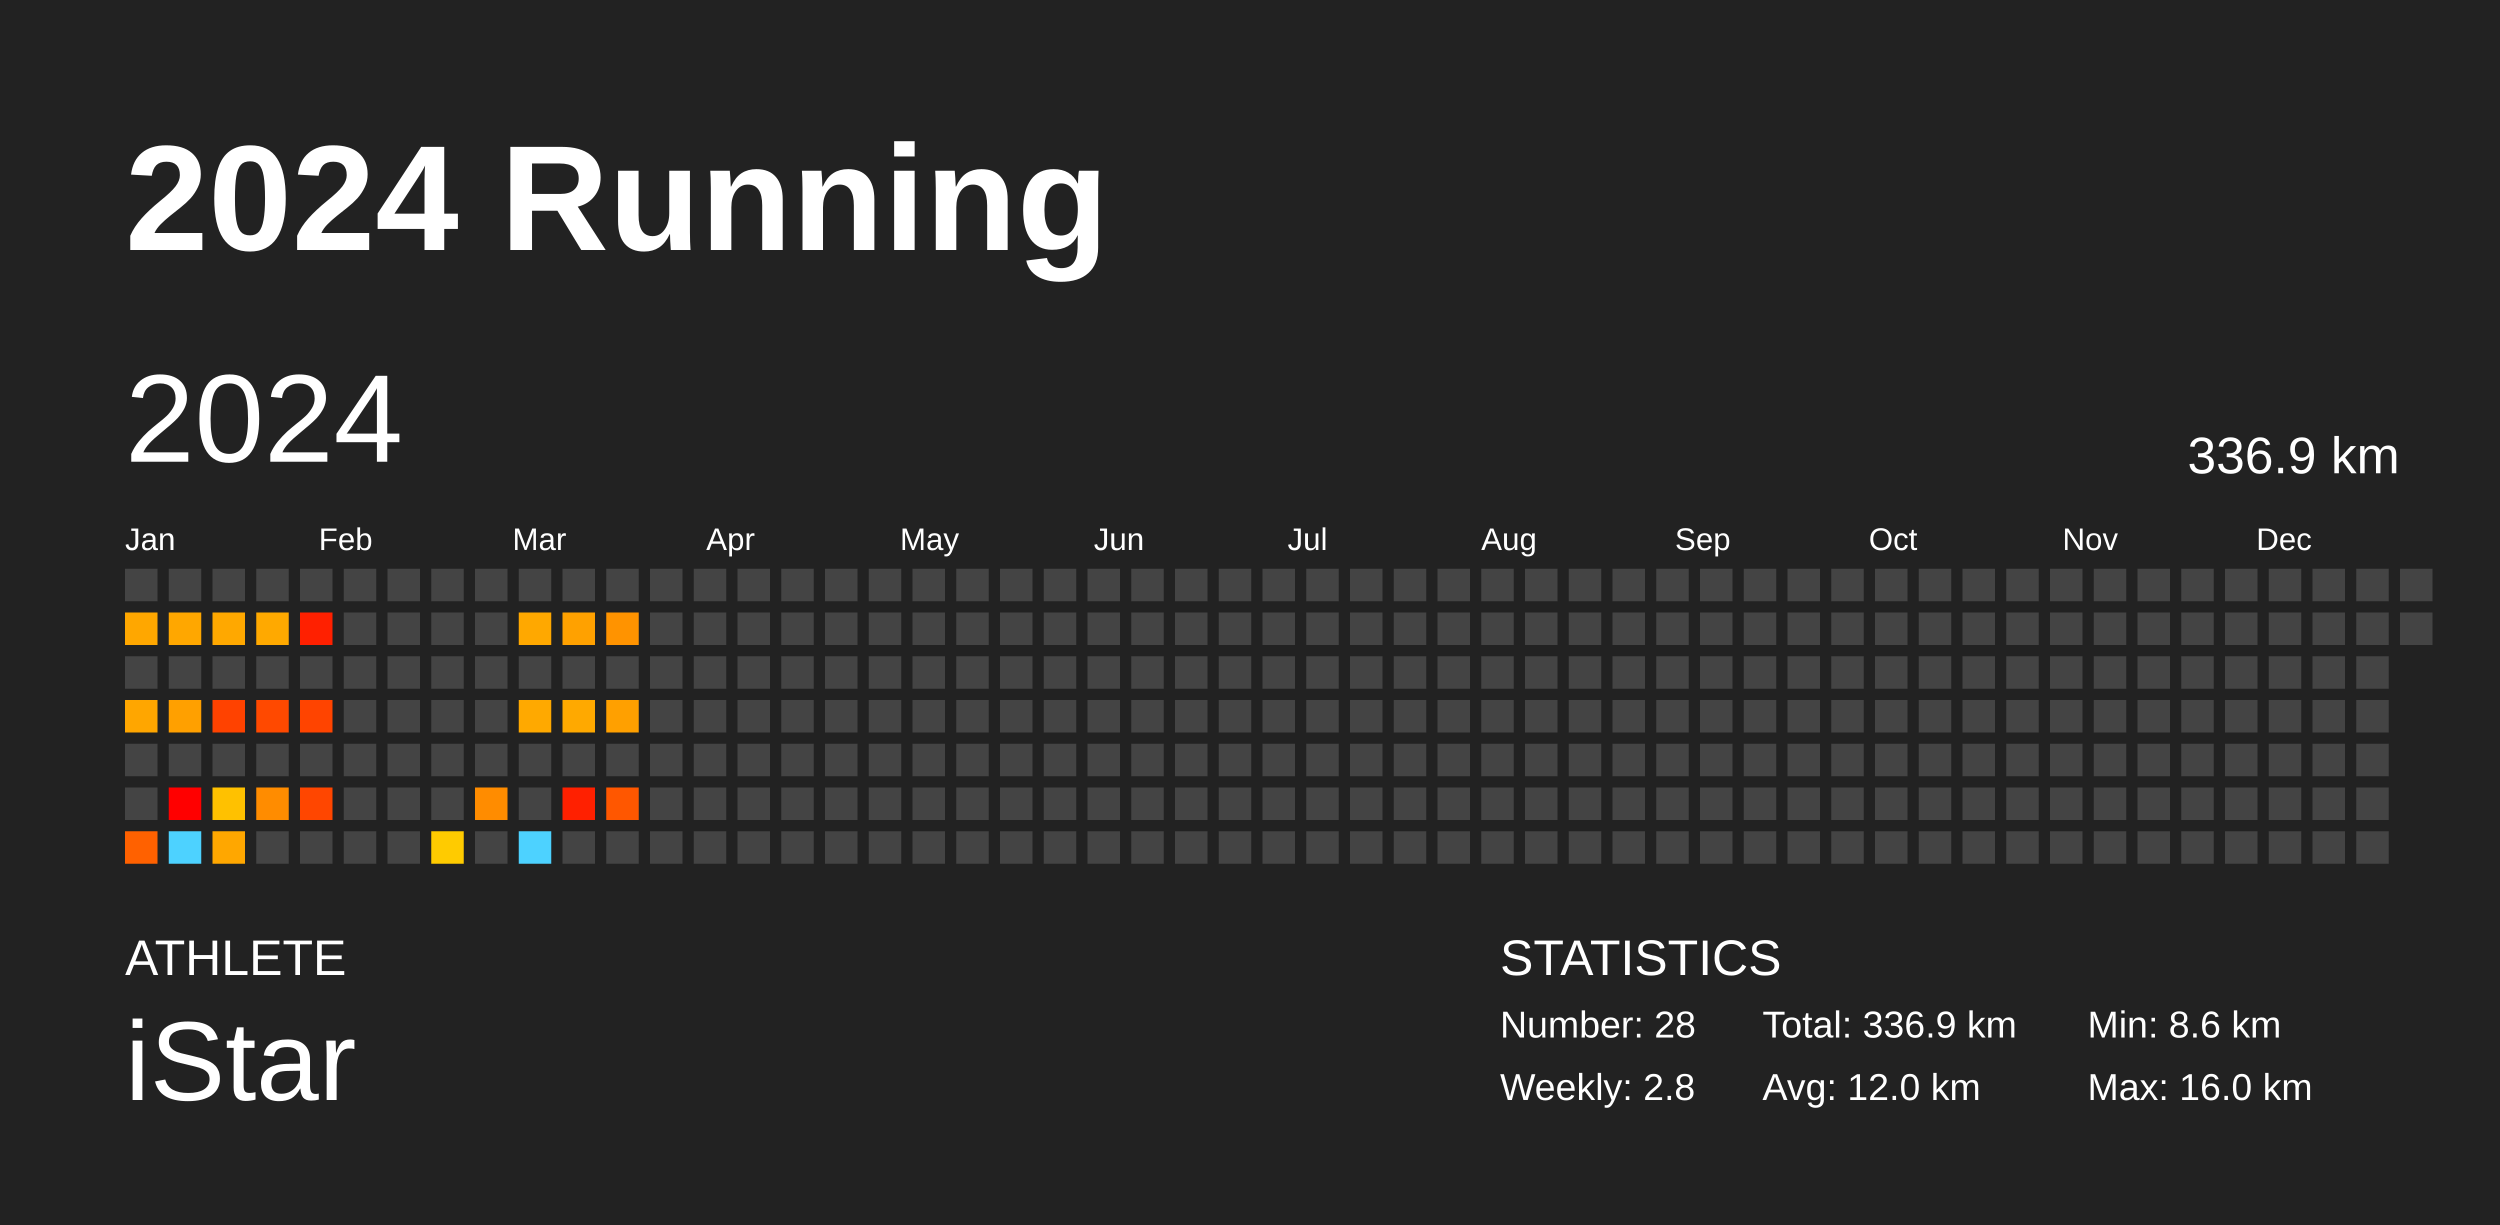
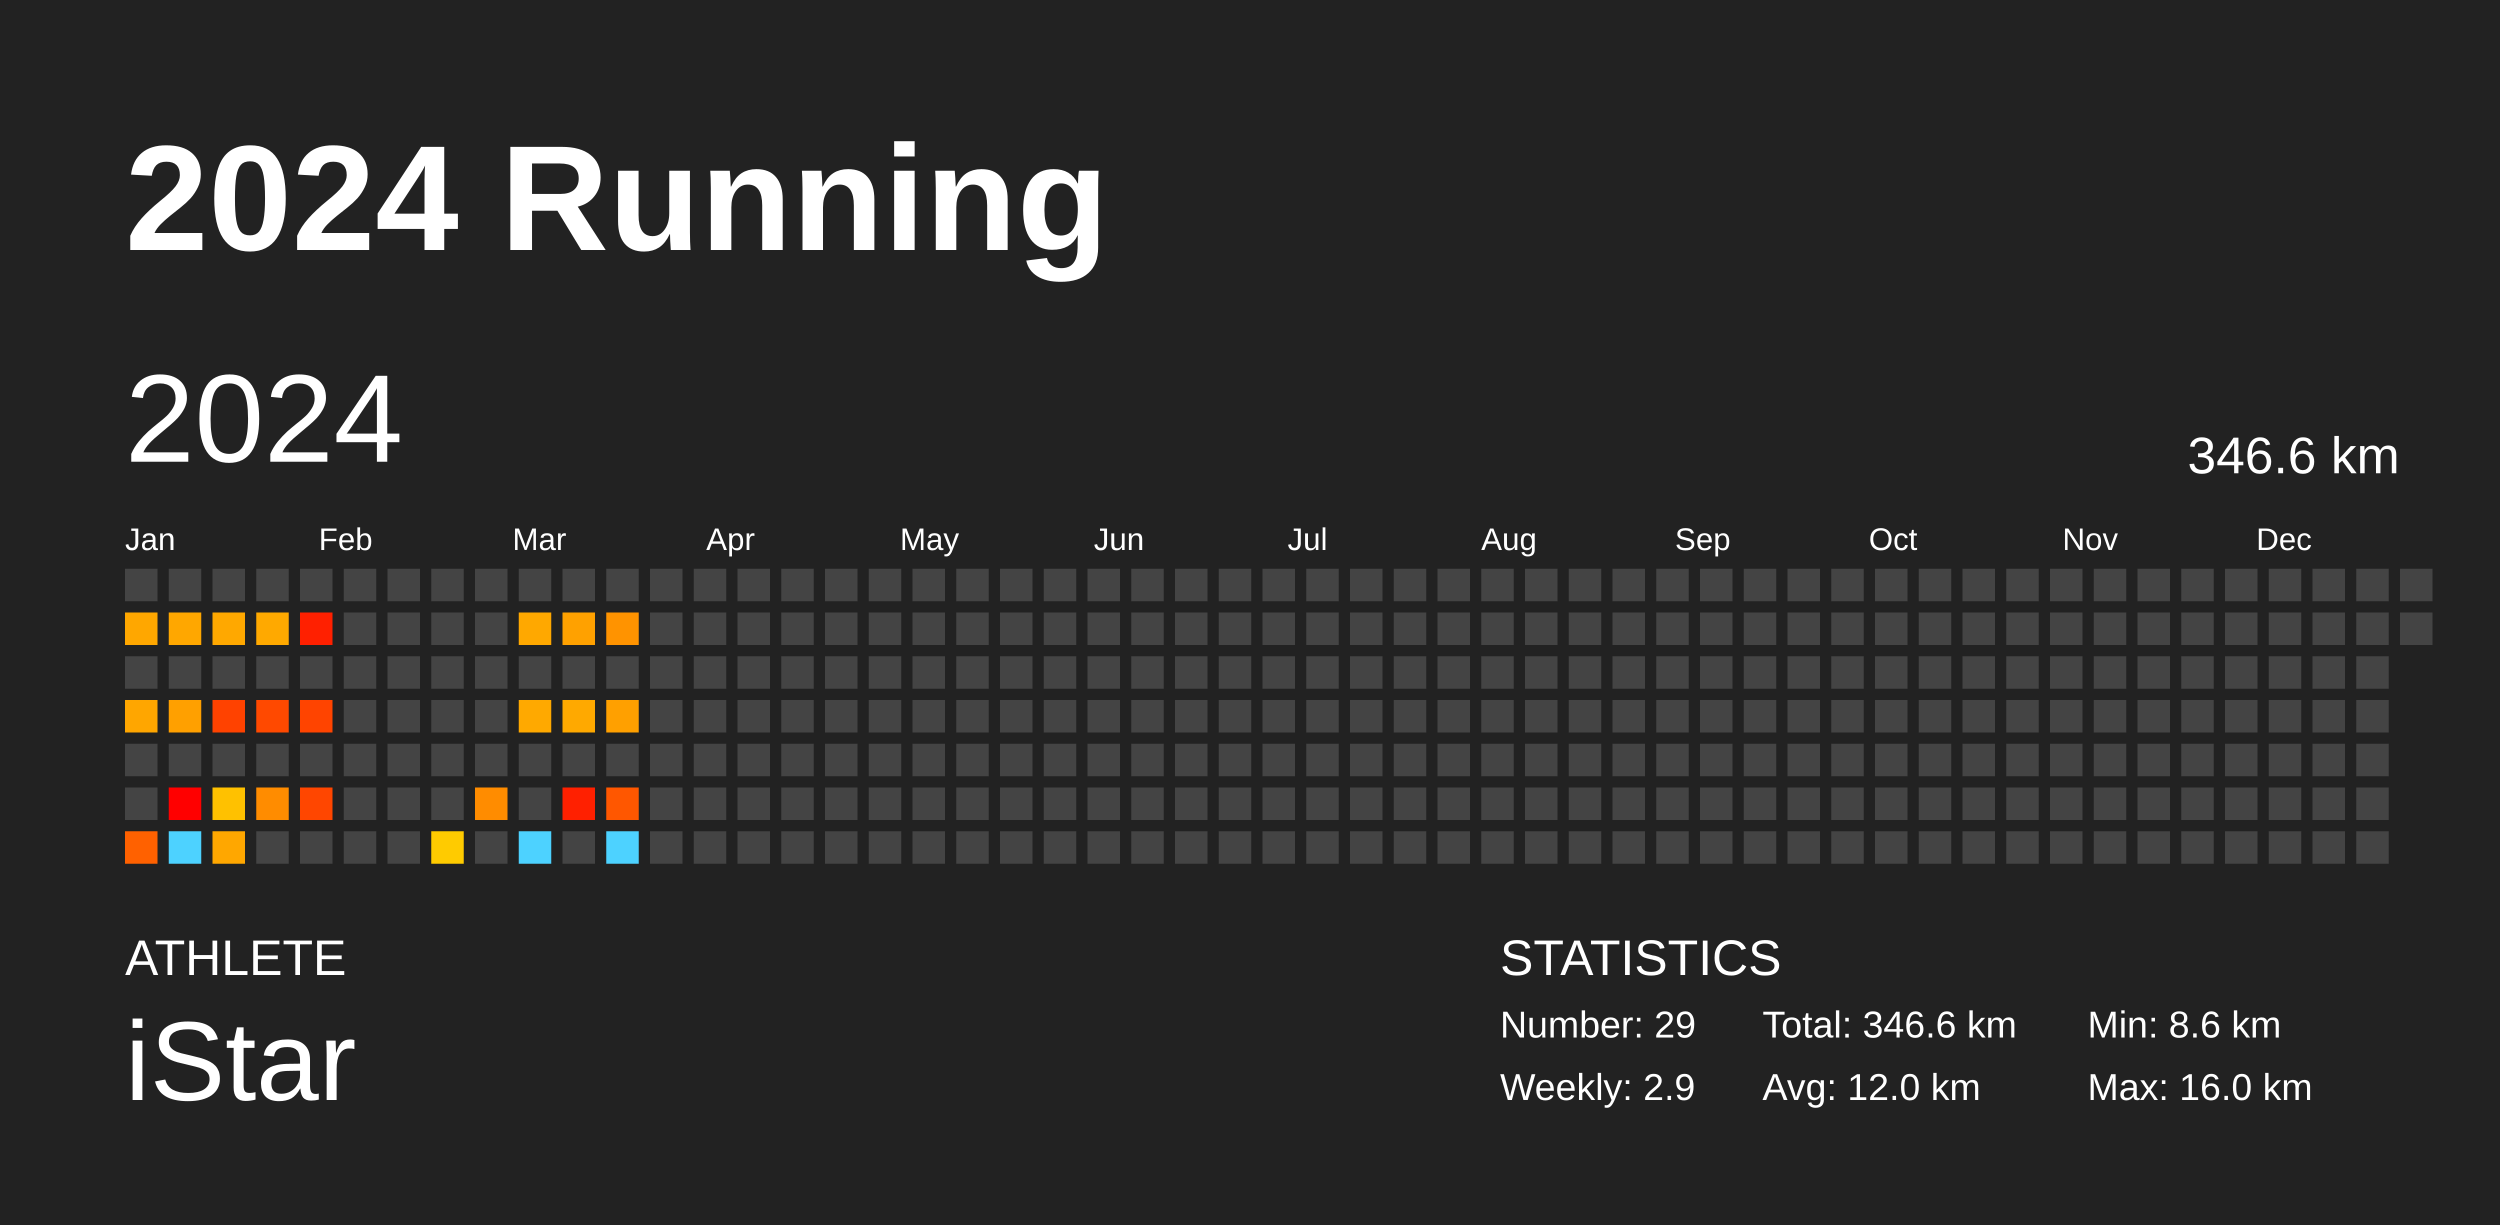
<svg xmlns="http://www.w3.org/2000/svg" baseProfile="full" height="98mm" version="1.1" viewBox="0,0,200,98" width="200mm">
  <defs />
  <rect fill="#222222" height="98" width="200" x="0" y="0" />
  <text fill="#FFFFFF" style="font-size:12px; font-family:Arial; font-weight:bold;" x="10" y="20">2024 Running</text>
  <text fill="#FFFFFF" style="font-size:4px; font-family:Arial" x="10" y="78">ATHLETE</text>
  <text fill="#FFFFFF" style="font-size:9px; font-family:Arial" x="10" y="88">iStar</text>
  <text fill="#FFFFFF" style="font-size:4px; font-family:Arial" x="120" y="78">STATISTICS</text>
-   <text fill="#FFFFFF" style="font-size:3px; font-family:Arial" x="120" y="83">Number: 28</text>
-   <text fill="#FFFFFF" style="font-size:3px; font-family:Arial" x="120" y="88">Weekly: 2.8</text>
-   <text fill="#FFFFFF" style="font-size:3px; font-family:Arial" x="141" y="83">Total: 336.9 km</text>
+   <text fill="#FFFFFF" style="font-size:3px; font-family:Arial" x="120" y="83">Number: 29</text>
+   <text fill="#FFFFFF" style="font-size:3px; font-family:Arial" x="120" y="88">Weekly: 2.9</text>
+   <text fill="#FFFFFF" style="font-size:3px; font-family:Arial" x="141" y="83">Total: 346.6 km</text>
  <text fill="#FFFFFF" style="font-size:3px; font-family:Arial" x="141" y="88">Avg: 12.0 km</text>
  <text fill="#FFFFFF" style="font-size:3px; font-family:Arial" x="167" y="83">Min: 8.6 km</text>
  <text fill="#FFFFFF" style="font-size:3px; font-family:Arial" x="167" y="88">Max: 16.0 km</text>
  <text dominant-baseline="hanging" fill="#FFFFFF" style="font-size:10.0px; font-family:Arial;" x="10" y="30">2024</text>
-   <text dominant-baseline="hanging" fill="#FFFFFF" style="font-size:4.125px; font-family:Arial;" x="175" y="35">336.9 km</text>
+   <text dominant-baseline="hanging" fill="#FFFFFF" style="font-size:4.125px; font-family:Arial;" x="175" y="35">346.6 km</text>
  <text fill="#FFFFFF" style="font-size:2.5px; font-family:Arial" x="10.0" y="44">Jan</text>
  <text fill="#FFFFFF" style="font-size:2.5px; font-family:Arial" x="25.5" y="44">Feb</text>
  <text fill="#FFFFFF" style="font-size:2.5px; font-family:Arial" x="41.0" y="44">Mar</text>
  <text fill="#FFFFFF" style="font-size:2.5px; font-family:Arial" x="56.5" y="44">Apr</text>
  <text fill="#FFFFFF" style="font-size:2.5px; font-family:Arial" x="72.0" y="44">May</text>
  <text fill="#FFFFFF" style="font-size:2.5px; font-family:Arial" x="87.5" y="44">Jun</text>
  <text fill="#FFFFFF" style="font-size:2.5px; font-family:Arial" x="103.0" y="44">Jul</text>
  <text fill="#FFFFFF" style="font-size:2.5px; font-family:Arial" x="118.5" y="44">Aug</text>
  <text fill="#FFFFFF" style="font-size:2.5px; font-family:Arial" x="134.0" y="44">Sep</text>
  <text fill="#FFFFFF" style="font-size:2.5px; font-family:Arial" x="149.5" y="44">Oct</text>
  <text fill="#FFFFFF" style="font-size:2.5px; font-family:Arial" x="165.0" y="44">Nov</text>
  <text fill="#FFFFFF" style="font-size:2.5px; font-family:Arial" x="180.5" y="44">Dec</text>
  <rect fill="#444444" height="2.6" width="2.6" x="10.0" y="45.5" />
  <rect fill="#ffa700" height="2.6" width="2.6" x="10.0" y="49.0" />
  <rect fill="#444444" height="2.6" width="2.6" x="10.0" y="52.5" />
  <rect fill="#ffa600" height="2.6" width="2.6" x="10.0" y="56.0" />
  <rect fill="#444444" height="2.6" width="2.6" x="10.0" y="59.5" />
  <rect fill="#444444" height="2.6" width="2.6" x="10.0" y="63.0" />
  <rect fill="#ff6100" height="2.6" width="2.6" x="10.0" y="66.5" />
  <rect fill="#444444" height="2.6" width="2.6" x="13.5" y="45.5" />
  <rect fill="#ffa700" height="2.6" width="2.6" x="13.5" y="49.0" />
  <rect fill="#444444" height="2.6" width="2.6" x="13.5" y="52.5" />
  <rect fill="#ffa000" height="2.6" width="2.6" x="13.5" y="56.0" />
  <rect fill="#444444" height="2.6" width="2.6" x="13.5" y="59.5" />
  <rect fill="#ff0000" height="2.6" width="2.6" x="13.5" y="63.0" />
  <rect fill="#4dd2ff" height="2.6" width="2.6" x="13.5" y="66.5" />
  <rect fill="#444444" height="2.6" width="2.6" x="17.0" y="45.5" />
  <rect fill="#ffa800" height="2.6" width="2.6" x="17.0" y="49.0" />
  <rect fill="#444444" height="2.6" width="2.6" x="17.0" y="52.5" />
  <rect fill="#ff4200" height="2.6" width="2.6" x="17.0" y="56.0" />
  <rect fill="#444444" height="2.6" width="2.6" x="17.0" y="59.5" />
  <rect fill="#ffc100" height="2.6" width="2.6" x="17.0" y="63.0" />
  <rect fill="#ffa700" height="2.6" width="2.6" x="17.0" y="66.5" />
  <rect fill="#444444" height="2.6" width="2.6" x="20.5" y="45.5" />
  <rect fill="#ffa900" height="2.6" width="2.6" x="20.5" y="49.0" />
  <rect fill="#444444" height="2.6" width="2.6" x="20.5" y="52.5" />
  <rect fill="#ff4900" height="2.6" width="2.6" x="20.5" y="56.0" />
  <rect fill="#444444" height="2.6" width="2.6" x="20.5" y="59.5" />
  <rect fill="#ff8c00" height="2.6" width="2.6" x="20.5" y="63.0" />
  <rect fill="#444444" height="2.6" width="2.6" x="20.5" y="66.5" />
  <rect fill="#444444" height="2.6" width="2.6" x="24.0" y="45.5" />
  <rect fill="#ff2000" height="2.6" width="2.6" x="24.0" y="49.0" />
  <rect fill="#444444" height="2.6" width="2.6" x="24.0" y="52.5" />
  <rect fill="#ff4400" height="2.6" width="2.6" x="24.0" y="56.0" />
  <rect fill="#444444" height="2.6" width="2.6" x="24.0" y="59.5" />
  <rect fill="#ff4600" height="2.6" width="2.6" x="24.0" y="63.0" />
  <rect fill="#444444" height="2.6" width="2.6" x="24.0" y="66.5" />
  <rect fill="#444444" height="2.6" width="2.6" x="27.5" y="45.5" />
  <rect fill="#444444" height="2.6" width="2.6" x="27.5" y="49.0" />
  <rect fill="#444444" height="2.6" width="2.6" x="27.5" y="52.5" />
  <rect fill="#444444" height="2.6" width="2.6" x="27.5" y="56.0" />
  <rect fill="#444444" height="2.6" width="2.6" x="27.5" y="59.5" />
  <rect fill="#444444" height="2.6" width="2.6" x="27.5" y="63.0" />
  <rect fill="#444444" height="2.6" width="2.6" x="27.5" y="66.5" />
  <rect fill="#444444" height="2.6" width="2.6" x="31.0" y="45.5" />
  <rect fill="#444444" height="2.6" width="2.6" x="31.0" y="49.0" />
  <rect fill="#444444" height="2.6" width="2.6" x="31.0" y="52.5" />
  <rect fill="#444444" height="2.6" width="2.6" x="31.0" y="56.0" />
  <rect fill="#444444" height="2.6" width="2.6" x="31.0" y="59.5" />
  <rect fill="#444444" height="2.6" width="2.6" x="31.0" y="63.0" />
  <rect fill="#444444" height="2.6" width="2.6" x="31.0" y="66.5" />
  <rect fill="#444444" height="2.6" width="2.6" x="34.5" y="45.5" />
  <rect fill="#444444" height="2.6" width="2.6" x="34.5" y="49.0" />
  <rect fill="#444444" height="2.6" width="2.6" x="34.5" y="52.5" />
  <rect fill="#444444" height="2.6" width="2.6" x="34.5" y="56.0" />
  <rect fill="#444444" height="2.6" width="2.6" x="34.5" y="59.5" />
  <rect fill="#444444" height="2.6" width="2.6" x="34.5" y="63.0" />
  <rect fill="#ffcb00" height="2.6" width="2.6" x="34.5" y="66.5" />
  <rect fill="#444444" height="2.6" width="2.6" x="38.0" y="45.5" />
  <rect fill="#444444" height="2.6" width="2.6" x="38.0" y="49.0" />
  <rect fill="#444444" height="2.6" width="2.6" x="38.0" y="52.5" />
  <rect fill="#444444" height="2.6" width="2.6" x="38.0" y="56.0" />
  <rect fill="#444444" height="2.6" width="2.6" x="38.0" y="59.5" />
  <rect fill="#ff8c00" height="2.6" width="2.6" x="38.0" y="63.0" />
  <rect fill="#444444" height="2.6" width="2.6" x="38.0" y="66.5" />
  <rect fill="#444444" height="2.6" width="2.6" x="41.5" y="45.5" />
  <rect fill="#ffa800" height="2.6" width="2.6" x="41.5" y="49.0" />
  <rect fill="#444444" height="2.6" width="2.6" x="41.5" y="52.5" />
  <rect fill="#ffa900" height="2.6" width="2.6" x="41.5" y="56.0" />
  <rect fill="#444444" height="2.6" width="2.6" x="41.5" y="59.5" />
  <rect fill="#444444" height="2.6" width="2.6" x="41.5" y="63.0" />
  <rect fill="#4dd2ff" height="2.6" width="2.6" x="41.5" y="66.5" />
  <rect fill="#444444" height="2.6" width="2.6" x="45.0" y="45.5" />
  <rect fill="#ffa100" height="2.6" width="2.6" x="45.0" y="49.0" />
  <rect fill="#444444" height="2.6" width="2.6" x="45.0" y="52.5" />
  <rect fill="#ffa900" height="2.6" width="2.6" x="45.0" y="56.0" />
  <rect fill="#444444" height="2.6" width="2.6" x="45.0" y="59.5" />
  <rect fill="#ff2000" height="2.6" width="2.6" x="45.0" y="63.0" />
  <rect fill="#444444" height="2.6" width="2.6" x="45.0" y="66.5" />
  <rect fill="#444444" height="2.6" width="2.6" x="48.5" y="45.5" />
  <rect fill="#ff9300" height="2.6" width="2.6" x="48.5" y="49.0" />
  <rect fill="#444444" height="2.6" width="2.6" x="48.5" y="52.5" />
  <rect fill="#ffa000" height="2.6" width="2.6" x="48.5" y="56.0" />
  <rect fill="#444444" height="2.6" width="2.6" x="48.5" y="59.5" />
  <rect fill="#ff5700" height="2.6" width="2.6" x="48.5" y="63.0" />
-   <rect fill="#444444" height="2.6" width="2.6" x="48.5" y="66.5" />
+   <rect fill="#4dd2ff" height="2.6" width="2.6" x="48.5" y="66.5" />
  <rect fill="#444444" height="2.6" width="2.6" x="52.0" y="45.5" />
  <rect fill="#444444" height="2.6" width="2.6" x="52.0" y="49.0" />
  <rect fill="#444444" height="2.6" width="2.6" x="52.0" y="52.5" />
  <rect fill="#444444" height="2.6" width="2.6" x="52.0" y="56.0" />
  <rect fill="#444444" height="2.6" width="2.6" x="52.0" y="59.5" />
  <rect fill="#444444" height="2.6" width="2.6" x="52.0" y="63.0" />
  <rect fill="#444444" height="2.6" width="2.6" x="52.0" y="66.5" />
  <rect fill="#444444" height="2.6" width="2.6" x="55.5" y="45.5" />
  <rect fill="#444444" height="2.6" width="2.6" x="55.5" y="49.0" />
  <rect fill="#444444" height="2.6" width="2.6" x="55.5" y="52.5" />
  <rect fill="#444444" height="2.6" width="2.6" x="55.5" y="56.0" />
  <rect fill="#444444" height="2.6" width="2.6" x="55.5" y="59.5" />
  <rect fill="#444444" height="2.6" width="2.6" x="55.5" y="63.0" />
  <rect fill="#444444" height="2.6" width="2.6" x="55.5" y="66.5" />
  <rect fill="#444444" height="2.6" width="2.6" x="59.0" y="45.5" />
  <rect fill="#444444" height="2.6" width="2.6" x="59.0" y="49.0" />
  <rect fill="#444444" height="2.6" width="2.6" x="59.0" y="52.5" />
  <rect fill="#444444" height="2.6" width="2.6" x="59.0" y="56.0" />
  <rect fill="#444444" height="2.6" width="2.6" x="59.0" y="59.5" />
  <rect fill="#444444" height="2.6" width="2.6" x="59.0" y="63.0" />
  <rect fill="#444444" height="2.6" width="2.6" x="59.0" y="66.5" />
  <rect fill="#444444" height="2.6" width="2.6" x="62.5" y="45.5" />
  <rect fill="#444444" height="2.6" width="2.6" x="62.5" y="49.0" />
  <rect fill="#444444" height="2.6" width="2.6" x="62.5" y="52.5" />
  <rect fill="#444444" height="2.6" width="2.6" x="62.5" y="56.0" />
  <rect fill="#444444" height="2.6" width="2.6" x="62.5" y="59.5" />
  <rect fill="#444444" height="2.6" width="2.6" x="62.5" y="63.0" />
  <rect fill="#444444" height="2.6" width="2.6" x="62.5" y="66.5" />
  <rect fill="#444444" height="2.6" width="2.6" x="66.0" y="45.5" />
  <rect fill="#444444" height="2.6" width="2.6" x="66.0" y="49.0" />
  <rect fill="#444444" height="2.6" width="2.6" x="66.0" y="52.5" />
  <rect fill="#444444" height="2.6" width="2.6" x="66.0" y="56.0" />
  <rect fill="#444444" height="2.6" width="2.6" x="66.0" y="59.5" />
  <rect fill="#444444" height="2.6" width="2.6" x="66.0" y="63.0" />
  <rect fill="#444444" height="2.6" width="2.6" x="66.0" y="66.5" />
  <rect fill="#444444" height="2.6" width="2.6" x="69.5" y="45.5" />
  <rect fill="#444444" height="2.6" width="2.6" x="69.5" y="49.0" />
  <rect fill="#444444" height="2.6" width="2.6" x="69.5" y="52.5" />
  <rect fill="#444444" height="2.6" width="2.6" x="69.5" y="56.0" />
  <rect fill="#444444" height="2.6" width="2.6" x="69.5" y="59.5" />
  <rect fill="#444444" height="2.6" width="2.6" x="69.5" y="63.0" />
  <rect fill="#444444" height="2.6" width="2.6" x="69.5" y="66.5" />
  <rect fill="#444444" height="2.6" width="2.6" x="73.0" y="45.5" />
  <rect fill="#444444" height="2.6" width="2.6" x="73.0" y="49.0" />
  <rect fill="#444444" height="2.6" width="2.6" x="73.0" y="52.5" />
  <rect fill="#444444" height="2.6" width="2.6" x="73.0" y="56.0" />
  <rect fill="#444444" height="2.6" width="2.6" x="73.0" y="59.5" />
  <rect fill="#444444" height="2.6" width="2.6" x="73.0" y="63.0" />
  <rect fill="#444444" height="2.6" width="2.6" x="73.0" y="66.5" />
  <rect fill="#444444" height="2.6" width="2.6" x="76.5" y="45.5" />
  <rect fill="#444444" height="2.6" width="2.6" x="76.5" y="49.0" />
  <rect fill="#444444" height="2.6" width="2.6" x="76.5" y="52.5" />
  <rect fill="#444444" height="2.6" width="2.6" x="76.5" y="56.0" />
  <rect fill="#444444" height="2.6" width="2.6" x="76.5" y="59.5" />
  <rect fill="#444444" height="2.6" width="2.6" x="76.5" y="63.0" />
  <rect fill="#444444" height="2.6" width="2.6" x="76.5" y="66.5" />
  <rect fill="#444444" height="2.6" width="2.6" x="80.0" y="45.5" />
  <rect fill="#444444" height="2.6" width="2.6" x="80.0" y="49.0" />
  <rect fill="#444444" height="2.6" width="2.6" x="80.0" y="52.5" />
  <rect fill="#444444" height="2.6" width="2.6" x="80.0" y="56.0" />
  <rect fill="#444444" height="2.6" width="2.6" x="80.0" y="59.5" />
  <rect fill="#444444" height="2.6" width="2.6" x="80.0" y="63.0" />
  <rect fill="#444444" height="2.6" width="2.6" x="80.0" y="66.5" />
  <rect fill="#444444" height="2.6" width="2.6" x="83.5" y="45.5" />
  <rect fill="#444444" height="2.6" width="2.6" x="83.5" y="49.0" />
  <rect fill="#444444" height="2.6" width="2.6" x="83.5" y="52.5" />
  <rect fill="#444444" height="2.6" width="2.6" x="83.5" y="56.0" />
  <rect fill="#444444" height="2.6" width="2.6" x="83.5" y="59.5" />
  <rect fill="#444444" height="2.6" width="2.6" x="83.5" y="63.0" />
  <rect fill="#444444" height="2.6" width="2.6" x="83.5" y="66.5" />
  <rect fill="#444444" height="2.6" width="2.6" x="87.0" y="45.5" />
  <rect fill="#444444" height="2.6" width="2.6" x="87.0" y="49.0" />
  <rect fill="#444444" height="2.6" width="2.6" x="87.0" y="52.5" />
  <rect fill="#444444" height="2.6" width="2.6" x="87.0" y="56.0" />
  <rect fill="#444444" height="2.6" width="2.6" x="87.0" y="59.5" />
  <rect fill="#444444" height="2.6" width="2.6" x="87.0" y="63.0" />
  <rect fill="#444444" height="2.6" width="2.6" x="87.0" y="66.5" />
  <rect fill="#444444" height="2.6" width="2.6" x="90.5" y="45.5" />
  <rect fill="#444444" height="2.6" width="2.6" x="90.5" y="49.0" />
  <rect fill="#444444" height="2.6" width="2.6" x="90.5" y="52.5" />
  <rect fill="#444444" height="2.6" width="2.6" x="90.5" y="56.0" />
  <rect fill="#444444" height="2.6" width="2.6" x="90.5" y="59.5" />
  <rect fill="#444444" height="2.6" width="2.6" x="90.5" y="63.0" />
  <rect fill="#444444" height="2.6" width="2.6" x="90.5" y="66.5" />
  <rect fill="#444444" height="2.6" width="2.6" x="94.0" y="45.5" />
  <rect fill="#444444" height="2.6" width="2.6" x="94.0" y="49.0" />
  <rect fill="#444444" height="2.6" width="2.6" x="94.0" y="52.5" />
  <rect fill="#444444" height="2.6" width="2.6" x="94.0" y="56.0" />
  <rect fill="#444444" height="2.6" width="2.6" x="94.0" y="59.5" />
  <rect fill="#444444" height="2.6" width="2.6" x="94.0" y="63.0" />
  <rect fill="#444444" height="2.6" width="2.6" x="94.0" y="66.5" />
  <rect fill="#444444" height="2.6" width="2.6" x="97.5" y="45.5" />
  <rect fill="#444444" height="2.6" width="2.6" x="97.5" y="49.0" />
  <rect fill="#444444" height="2.6" width="2.6" x="97.5" y="52.5" />
  <rect fill="#444444" height="2.6" width="2.6" x="97.5" y="56.0" />
  <rect fill="#444444" height="2.6" width="2.6" x="97.5" y="59.5" />
  <rect fill="#444444" height="2.6" width="2.6" x="97.5" y="63.0" />
  <rect fill="#444444" height="2.6" width="2.6" x="97.5" y="66.5" />
  <rect fill="#444444" height="2.6" width="2.6" x="101.0" y="45.5" />
  <rect fill="#444444" height="2.6" width="2.6" x="101.0" y="49.0" />
  <rect fill="#444444" height="2.6" width="2.6" x="101.0" y="52.5" />
  <rect fill="#444444" height="2.6" width="2.6" x="101.0" y="56.0" />
  <rect fill="#444444" height="2.6" width="2.6" x="101.0" y="59.5" />
  <rect fill="#444444" height="2.6" width="2.6" x="101.0" y="63.0" />
  <rect fill="#444444" height="2.6" width="2.6" x="101.0" y="66.5" />
  <rect fill="#444444" height="2.6" width="2.6" x="104.5" y="45.5" />
  <rect fill="#444444" height="2.6" width="2.6" x="104.5" y="49.0" />
  <rect fill="#444444" height="2.6" width="2.6" x="104.5" y="52.5" />
  <rect fill="#444444" height="2.6" width="2.6" x="104.5" y="56.0" />
  <rect fill="#444444" height="2.6" width="2.6" x="104.5" y="59.5" />
  <rect fill="#444444" height="2.6" width="2.6" x="104.5" y="63.0" />
  <rect fill="#444444" height="2.6" width="2.6" x="104.5" y="66.5" />
  <rect fill="#444444" height="2.6" width="2.6" x="108.0" y="45.5" />
  <rect fill="#444444" height="2.6" width="2.6" x="108.0" y="49.0" />
  <rect fill="#444444" height="2.6" width="2.6" x="108.0" y="52.5" />
  <rect fill="#444444" height="2.6" width="2.6" x="108.0" y="56.0" />
  <rect fill="#444444" height="2.6" width="2.6" x="108.0" y="59.5" />
  <rect fill="#444444" height="2.6" width="2.6" x="108.0" y="63.0" />
  <rect fill="#444444" height="2.6" width="2.6" x="108.0" y="66.5" />
  <rect fill="#444444" height="2.6" width="2.6" x="111.5" y="45.5" />
  <rect fill="#444444" height="2.6" width="2.6" x="111.5" y="49.0" />
  <rect fill="#444444" height="2.6" width="2.6" x="111.5" y="52.5" />
  <rect fill="#444444" height="2.6" width="2.6" x="111.5" y="56.0" />
  <rect fill="#444444" height="2.6" width="2.6" x="111.5" y="59.5" />
  <rect fill="#444444" height="2.6" width="2.6" x="111.5" y="63.0" />
  <rect fill="#444444" height="2.6" width="2.6" x="111.5" y="66.5" />
  <rect fill="#444444" height="2.6" width="2.6" x="115.0" y="45.5" />
  <rect fill="#444444" height="2.6" width="2.6" x="115.0" y="49.0" />
  <rect fill="#444444" height="2.6" width="2.6" x="115.0" y="52.5" />
  <rect fill="#444444" height="2.6" width="2.6" x="115.0" y="56.0" />
  <rect fill="#444444" height="2.6" width="2.6" x="115.0" y="59.5" />
  <rect fill="#444444" height="2.6" width="2.6" x="115.0" y="63.0" />
  <rect fill="#444444" height="2.6" width="2.6" x="115.0" y="66.5" />
  <rect fill="#444444" height="2.6" width="2.6" x="118.5" y="45.5" />
  <rect fill="#444444" height="2.6" width="2.6" x="118.5" y="49.0" />
  <rect fill="#444444" height="2.6" width="2.6" x="118.5" y="52.5" />
  <rect fill="#444444" height="2.6" width="2.6" x="118.5" y="56.0" />
  <rect fill="#444444" height="2.6" width="2.6" x="118.5" y="59.5" />
  <rect fill="#444444" height="2.6" width="2.6" x="118.5" y="63.0" />
  <rect fill="#444444" height="2.6" width="2.6" x="118.5" y="66.5" />
  <rect fill="#444444" height="2.6" width="2.6" x="122.0" y="45.5" />
  <rect fill="#444444" height="2.6" width="2.6" x="122.0" y="49.0" />
  <rect fill="#444444" height="2.6" width="2.6" x="122.0" y="52.5" />
  <rect fill="#444444" height="2.6" width="2.6" x="122.0" y="56.0" />
  <rect fill="#444444" height="2.6" width="2.6" x="122.0" y="59.5" />
  <rect fill="#444444" height="2.6" width="2.6" x="122.0" y="63.0" />
  <rect fill="#444444" height="2.6" width="2.6" x="122.0" y="66.5" />
  <rect fill="#444444" height="2.6" width="2.6" x="125.5" y="45.5" />
  <rect fill="#444444" height="2.6" width="2.6" x="125.5" y="49.0" />
  <rect fill="#444444" height="2.6" width="2.6" x="125.5" y="52.5" />
  <rect fill="#444444" height="2.6" width="2.6" x="125.5" y="56.0" />
  <rect fill="#444444" height="2.6" width="2.6" x="125.5" y="59.5" />
  <rect fill="#444444" height="2.6" width="2.6" x="125.5" y="63.0" />
  <rect fill="#444444" height="2.6" width="2.6" x="125.5" y="66.5" />
  <rect fill="#444444" height="2.6" width="2.6" x="129.0" y="45.5" />
  <rect fill="#444444" height="2.6" width="2.6" x="129.0" y="49.0" />
  <rect fill="#444444" height="2.6" width="2.6" x="129.0" y="52.5" />
  <rect fill="#444444" height="2.6" width="2.6" x="129.0" y="56.0" />
  <rect fill="#444444" height="2.6" width="2.6" x="129.0" y="59.5" />
  <rect fill="#444444" height="2.6" width="2.6" x="129.0" y="63.0" />
  <rect fill="#444444" height="2.6" width="2.6" x="129.0" y="66.5" />
  <rect fill="#444444" height="2.6" width="2.6" x="132.5" y="45.5" />
  <rect fill="#444444" height="2.6" width="2.6" x="132.5" y="49.0" />
  <rect fill="#444444" height="2.6" width="2.6" x="132.5" y="52.5" />
  <rect fill="#444444" height="2.6" width="2.6" x="132.5" y="56.0" />
  <rect fill="#444444" height="2.6" width="2.6" x="132.5" y="59.5" />
  <rect fill="#444444" height="2.6" width="2.6" x="132.5" y="63.0" />
  <rect fill="#444444" height="2.6" width="2.6" x="132.5" y="66.5" />
  <rect fill="#444444" height="2.6" width="2.6" x="136.0" y="45.5" />
  <rect fill="#444444" height="2.6" width="2.6" x="136.0" y="49.0" />
  <rect fill="#444444" height="2.6" width="2.6" x="136.0" y="52.5" />
  <rect fill="#444444" height="2.6" width="2.6" x="136.0" y="56.0" />
  <rect fill="#444444" height="2.6" width="2.6" x="136.0" y="59.5" />
  <rect fill="#444444" height="2.6" width="2.6" x="136.0" y="63.0" />
  <rect fill="#444444" height="2.6" width="2.6" x="136.0" y="66.5" />
  <rect fill="#444444" height="2.6" width="2.6" x="139.5" y="45.5" />
  <rect fill="#444444" height="2.6" width="2.6" x="139.5" y="49.0" />
  <rect fill="#444444" height="2.6" width="2.6" x="139.5" y="52.5" />
  <rect fill="#444444" height="2.6" width="2.6" x="139.5" y="56.0" />
  <rect fill="#444444" height="2.6" width="2.6" x="139.5" y="59.5" />
  <rect fill="#444444" height="2.6" width="2.6" x="139.5" y="63.0" />
  <rect fill="#444444" height="2.6" width="2.6" x="139.5" y="66.5" />
  <rect fill="#444444" height="2.6" width="2.6" x="143.0" y="45.5" />
  <rect fill="#444444" height="2.6" width="2.6" x="143.0" y="49.0" />
  <rect fill="#444444" height="2.6" width="2.6" x="143.0" y="52.5" />
  <rect fill="#444444" height="2.6" width="2.6" x="143.0" y="56.0" />
  <rect fill="#444444" height="2.6" width="2.6" x="143.0" y="59.5" />
  <rect fill="#444444" height="2.6" width="2.6" x="143.0" y="63.0" />
  <rect fill="#444444" height="2.6" width="2.6" x="143.0" y="66.5" />
  <rect fill="#444444" height="2.6" width="2.6" x="146.5" y="45.5" />
  <rect fill="#444444" height="2.6" width="2.6" x="146.5" y="49.0" />
  <rect fill="#444444" height="2.6" width="2.6" x="146.5" y="52.5" />
  <rect fill="#444444" height="2.6" width="2.6" x="146.5" y="56.0" />
  <rect fill="#444444" height="2.6" width="2.6" x="146.5" y="59.5" />
  <rect fill="#444444" height="2.6" width="2.6" x="146.5" y="63.0" />
  <rect fill="#444444" height="2.6" width="2.6" x="146.5" y="66.5" />
  <rect fill="#444444" height="2.6" width="2.6" x="150.0" y="45.5" />
  <rect fill="#444444" height="2.6" width="2.6" x="150.0" y="49.0" />
  <rect fill="#444444" height="2.6" width="2.6" x="150.0" y="52.5" />
  <rect fill="#444444" height="2.6" width="2.6" x="150.0" y="56.0" />
  <rect fill="#444444" height="2.6" width="2.6" x="150.0" y="59.5" />
  <rect fill="#444444" height="2.6" width="2.6" x="150.0" y="63.0" />
  <rect fill="#444444" height="2.6" width="2.6" x="150.0" y="66.5" />
  <rect fill="#444444" height="2.6" width="2.6" x="153.5" y="45.5" />
  <rect fill="#444444" height="2.6" width="2.6" x="153.5" y="49.0" />
  <rect fill="#444444" height="2.6" width="2.6" x="153.5" y="52.5" />
  <rect fill="#444444" height="2.6" width="2.6" x="153.5" y="56.0" />
  <rect fill="#444444" height="2.6" width="2.6" x="153.5" y="59.5" />
  <rect fill="#444444" height="2.6" width="2.6" x="153.5" y="63.0" />
  <rect fill="#444444" height="2.6" width="2.6" x="153.5" y="66.5" />
  <rect fill="#444444" height="2.6" width="2.6" x="157.0" y="45.5" />
  <rect fill="#444444" height="2.6" width="2.6" x="157.0" y="49.0" />
  <rect fill="#444444" height="2.6" width="2.6" x="157.0" y="52.5" />
  <rect fill="#444444" height="2.6" width="2.6" x="157.0" y="56.0" />
  <rect fill="#444444" height="2.6" width="2.6" x="157.0" y="59.5" />
  <rect fill="#444444" height="2.6" width="2.6" x="157.0" y="63.0" />
  <rect fill="#444444" height="2.6" width="2.6" x="157.0" y="66.5" />
  <rect fill="#444444" height="2.6" width="2.6" x="160.5" y="45.5" />
  <rect fill="#444444" height="2.6" width="2.6" x="160.5" y="49.0" />
  <rect fill="#444444" height="2.6" width="2.6" x="160.5" y="52.5" />
  <rect fill="#444444" height="2.6" width="2.6" x="160.5" y="56.0" />
  <rect fill="#444444" height="2.6" width="2.6" x="160.5" y="59.5" />
  <rect fill="#444444" height="2.6" width="2.6" x="160.5" y="63.0" />
  <rect fill="#444444" height="2.6" width="2.6" x="160.5" y="66.5" />
  <rect fill="#444444" height="2.6" width="2.6" x="164.0" y="45.5" />
  <rect fill="#444444" height="2.6" width="2.6" x="164.0" y="49.0" />
  <rect fill="#444444" height="2.6" width="2.6" x="164.0" y="52.5" />
  <rect fill="#444444" height="2.6" width="2.6" x="164.0" y="56.0" />
  <rect fill="#444444" height="2.6" width="2.6" x="164.0" y="59.5" />
  <rect fill="#444444" height="2.6" width="2.6" x="164.0" y="63.0" />
  <rect fill="#444444" height="2.6" width="2.6" x="164.0" y="66.5" />
  <rect fill="#444444" height="2.6" width="2.6" x="167.5" y="45.5" />
  <rect fill="#444444" height="2.6" width="2.6" x="167.5" y="49.0" />
  <rect fill="#444444" height="2.6" width="2.6" x="167.5" y="52.5" />
  <rect fill="#444444" height="2.6" width="2.6" x="167.5" y="56.0" />
  <rect fill="#444444" height="2.6" width="2.6" x="167.5" y="59.5" />
  <rect fill="#444444" height="2.6" width="2.6" x="167.5" y="63.0" />
  <rect fill="#444444" height="2.6" width="2.6" x="167.5" y="66.5" />
  <rect fill="#444444" height="2.6" width="2.6" x="171.0" y="45.5" />
  <rect fill="#444444" height="2.6" width="2.6" x="171.0" y="49.0" />
  <rect fill="#444444" height="2.6" width="2.6" x="171.0" y="52.5" />
  <rect fill="#444444" height="2.6" width="2.6" x="171.0" y="56.0" />
  <rect fill="#444444" height="2.6" width="2.6" x="171.0" y="59.5" />
  <rect fill="#444444" height="2.6" width="2.6" x="171.0" y="63.0" />
  <rect fill="#444444" height="2.6" width="2.6" x="171.0" y="66.5" />
  <rect fill="#444444" height="2.6" width="2.6" x="174.5" y="45.5" />
  <rect fill="#444444" height="2.6" width="2.6" x="174.5" y="49.0" />
  <rect fill="#444444" height="2.6" width="2.6" x="174.5" y="52.5" />
  <rect fill="#444444" height="2.6" width="2.6" x="174.5" y="56.0" />
  <rect fill="#444444" height="2.6" width="2.6" x="174.5" y="59.5" />
  <rect fill="#444444" height="2.6" width="2.6" x="174.5" y="63.0" />
  <rect fill="#444444" height="2.6" width="2.6" x="174.5" y="66.5" />
  <rect fill="#444444" height="2.6" width="2.6" x="178.0" y="45.5" />
  <rect fill="#444444" height="2.6" width="2.6" x="178.0" y="49.0" />
  <rect fill="#444444" height="2.6" width="2.6" x="178.0" y="52.5" />
  <rect fill="#444444" height="2.6" width="2.6" x="178.0" y="56.0" />
  <rect fill="#444444" height="2.6" width="2.6" x="178.0" y="59.5" />
  <rect fill="#444444" height="2.6" width="2.6" x="178.0" y="63.0" />
  <rect fill="#444444" height="2.6" width="2.6" x="178.0" y="66.5" />
  <rect fill="#444444" height="2.6" width="2.6" x="181.5" y="45.5" />
  <rect fill="#444444" height="2.6" width="2.6" x="181.5" y="49.0" />
  <rect fill="#444444" height="2.6" width="2.6" x="181.5" y="52.5" />
  <rect fill="#444444" height="2.6" width="2.6" x="181.5" y="56.0" />
  <rect fill="#444444" height="2.6" width="2.6" x="181.5" y="59.5" />
  <rect fill="#444444" height="2.6" width="2.6" x="181.5" y="63.0" />
  <rect fill="#444444" height="2.6" width="2.6" x="181.5" y="66.5" />
  <rect fill="#444444" height="2.6" width="2.6" x="185.0" y="45.5" />
  <rect fill="#444444" height="2.6" width="2.6" x="185.0" y="49.0" />
  <rect fill="#444444" height="2.6" width="2.6" x="185.0" y="52.5" />
  <rect fill="#444444" height="2.6" width="2.6" x="185.0" y="56.0" />
  <rect fill="#444444" height="2.6" width="2.6" x="185.0" y="59.5" />
  <rect fill="#444444" height="2.6" width="2.6" x="185.0" y="63.0" />
  <rect fill="#444444" height="2.6" width="2.6" x="185.0" y="66.5" />
  <rect fill="#444444" height="2.6" width="2.6" x="188.5" y="45.5" />
  <rect fill="#444444" height="2.6" width="2.6" x="188.5" y="49.0" />
  <rect fill="#444444" height="2.6" width="2.6" x="188.5" y="52.5" />
  <rect fill="#444444" height="2.6" width="2.6" x="188.5" y="56.0" />
  <rect fill="#444444" height="2.6" width="2.6" x="188.5" y="59.5" />
  <rect fill="#444444" height="2.6" width="2.6" x="188.5" y="63.0" />
  <rect fill="#444444" height="2.6" width="2.6" x="188.5" y="66.5" />
  <rect fill="#444444" height="2.6" width="2.6" x="192.0" y="45.5" />
  <rect fill="#444444" height="2.6" width="2.6" x="192.0" y="49.0" />
</svg>
